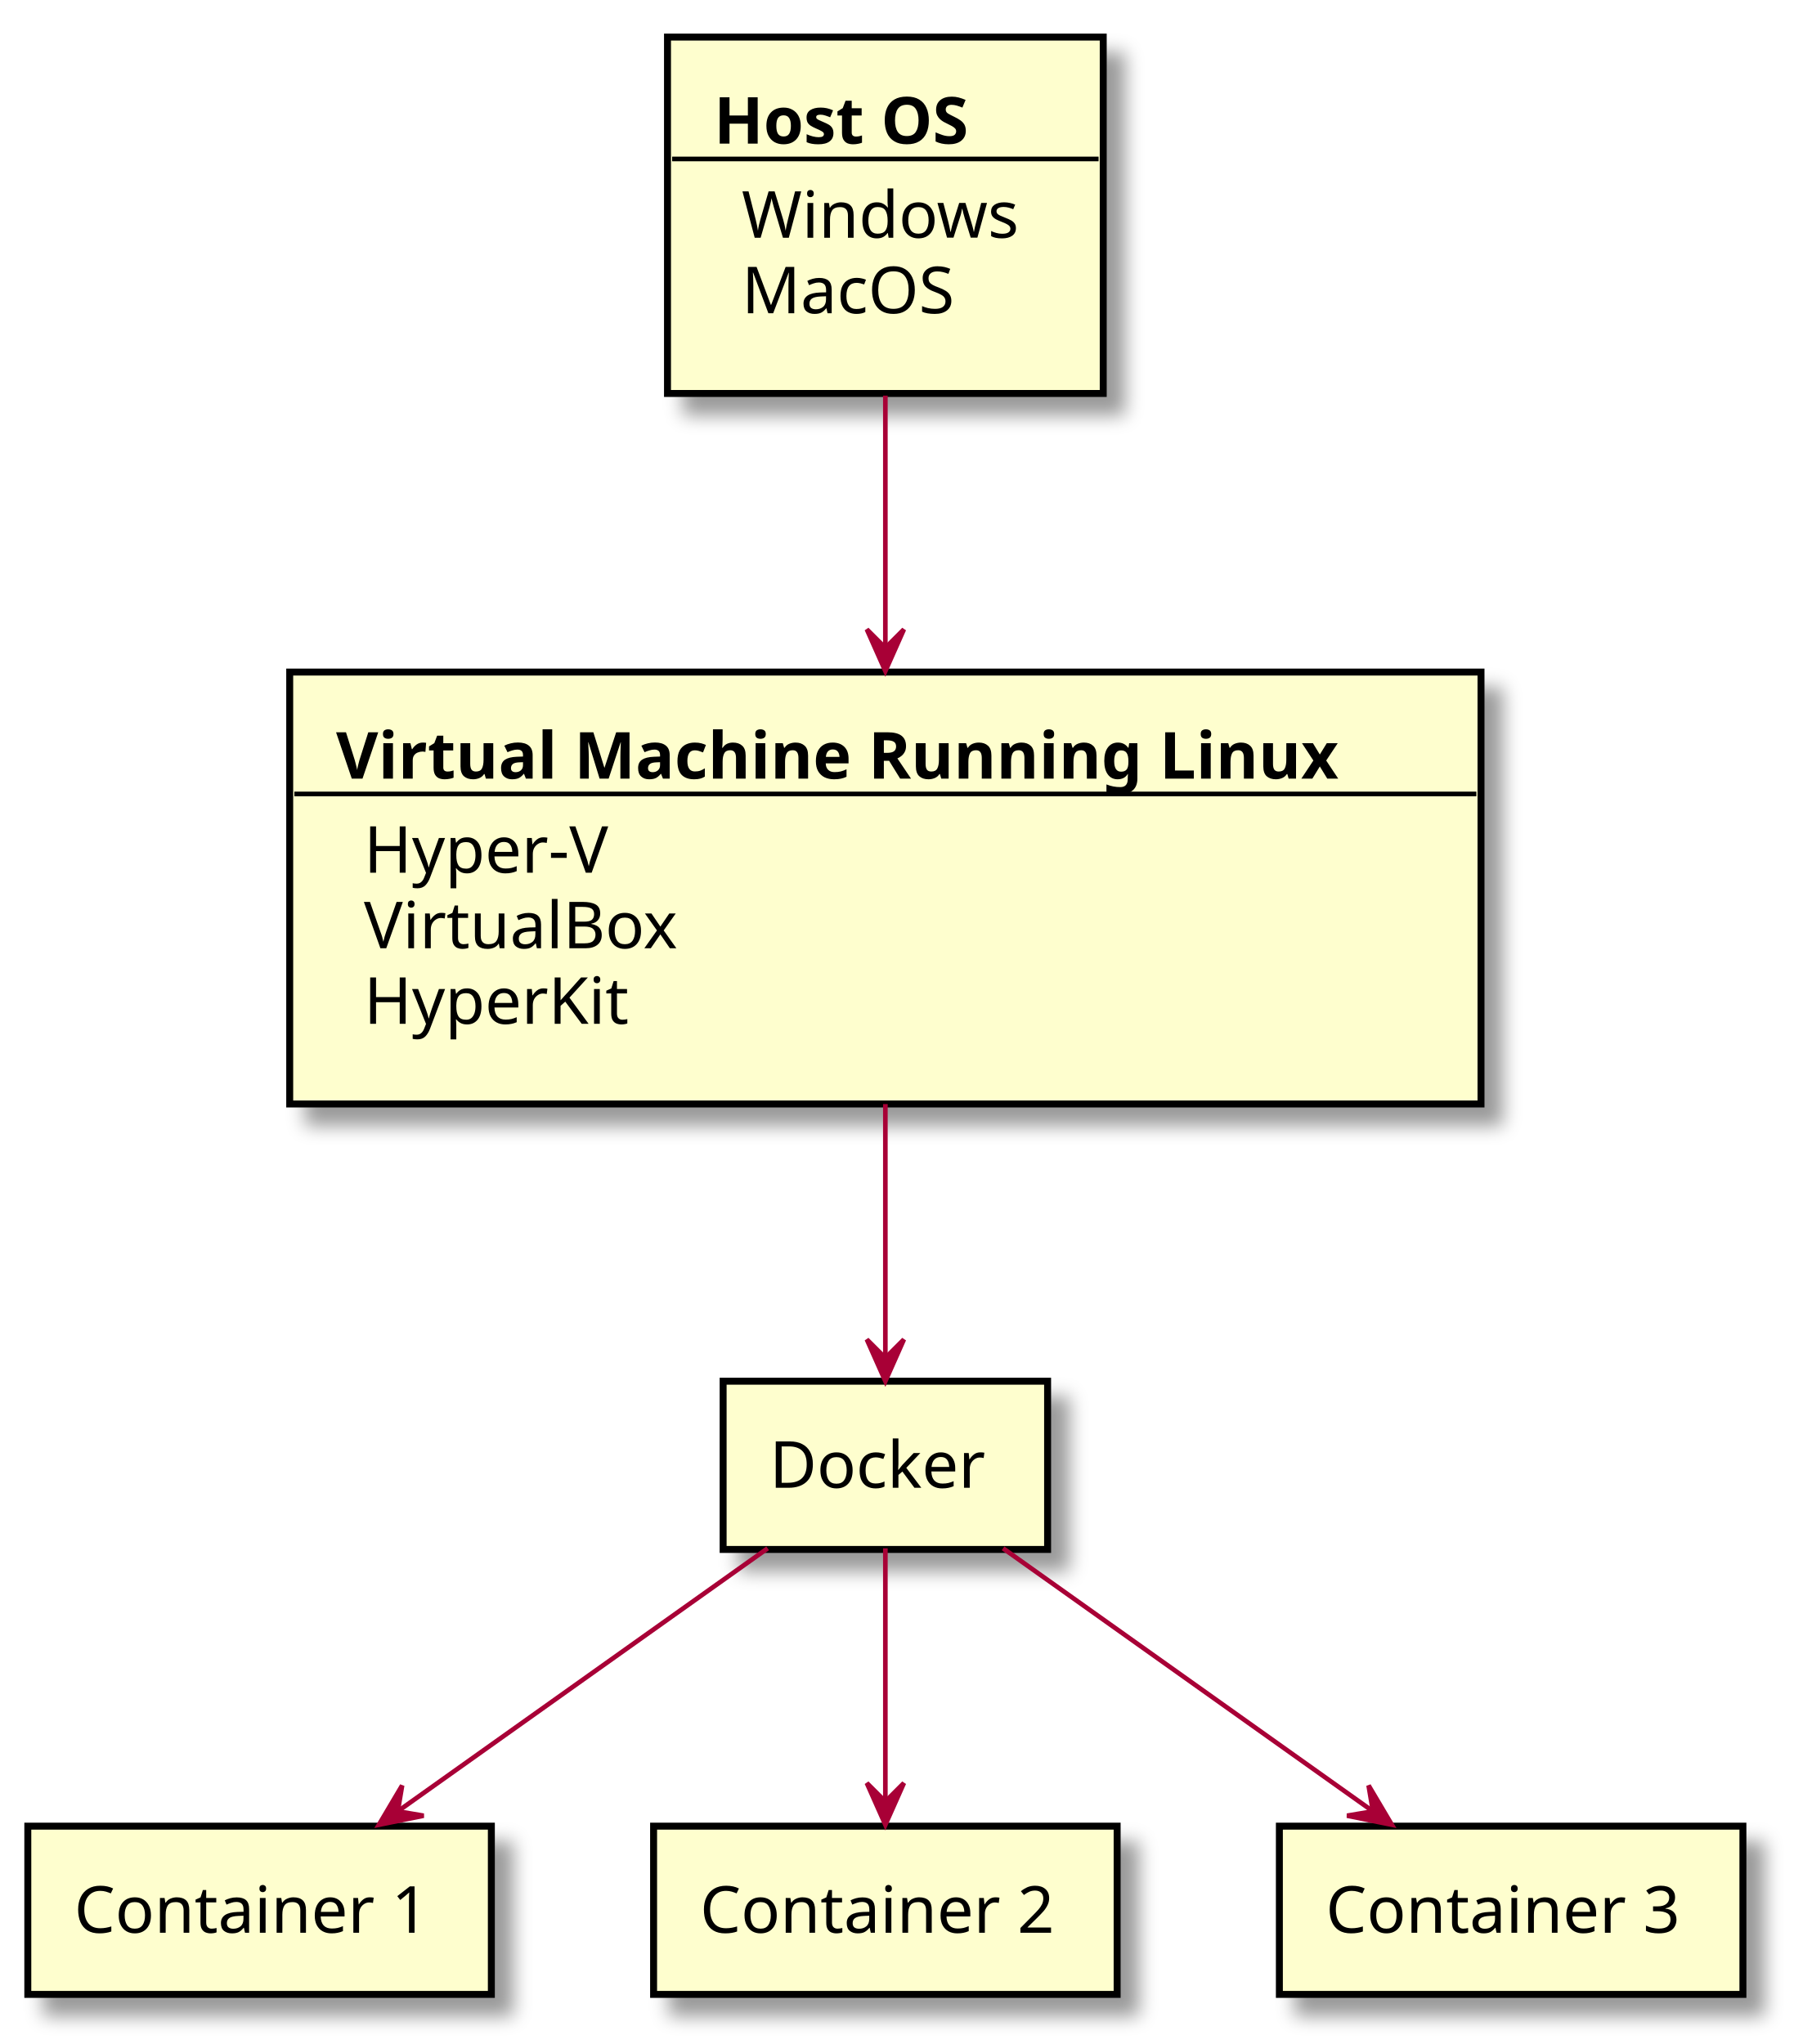
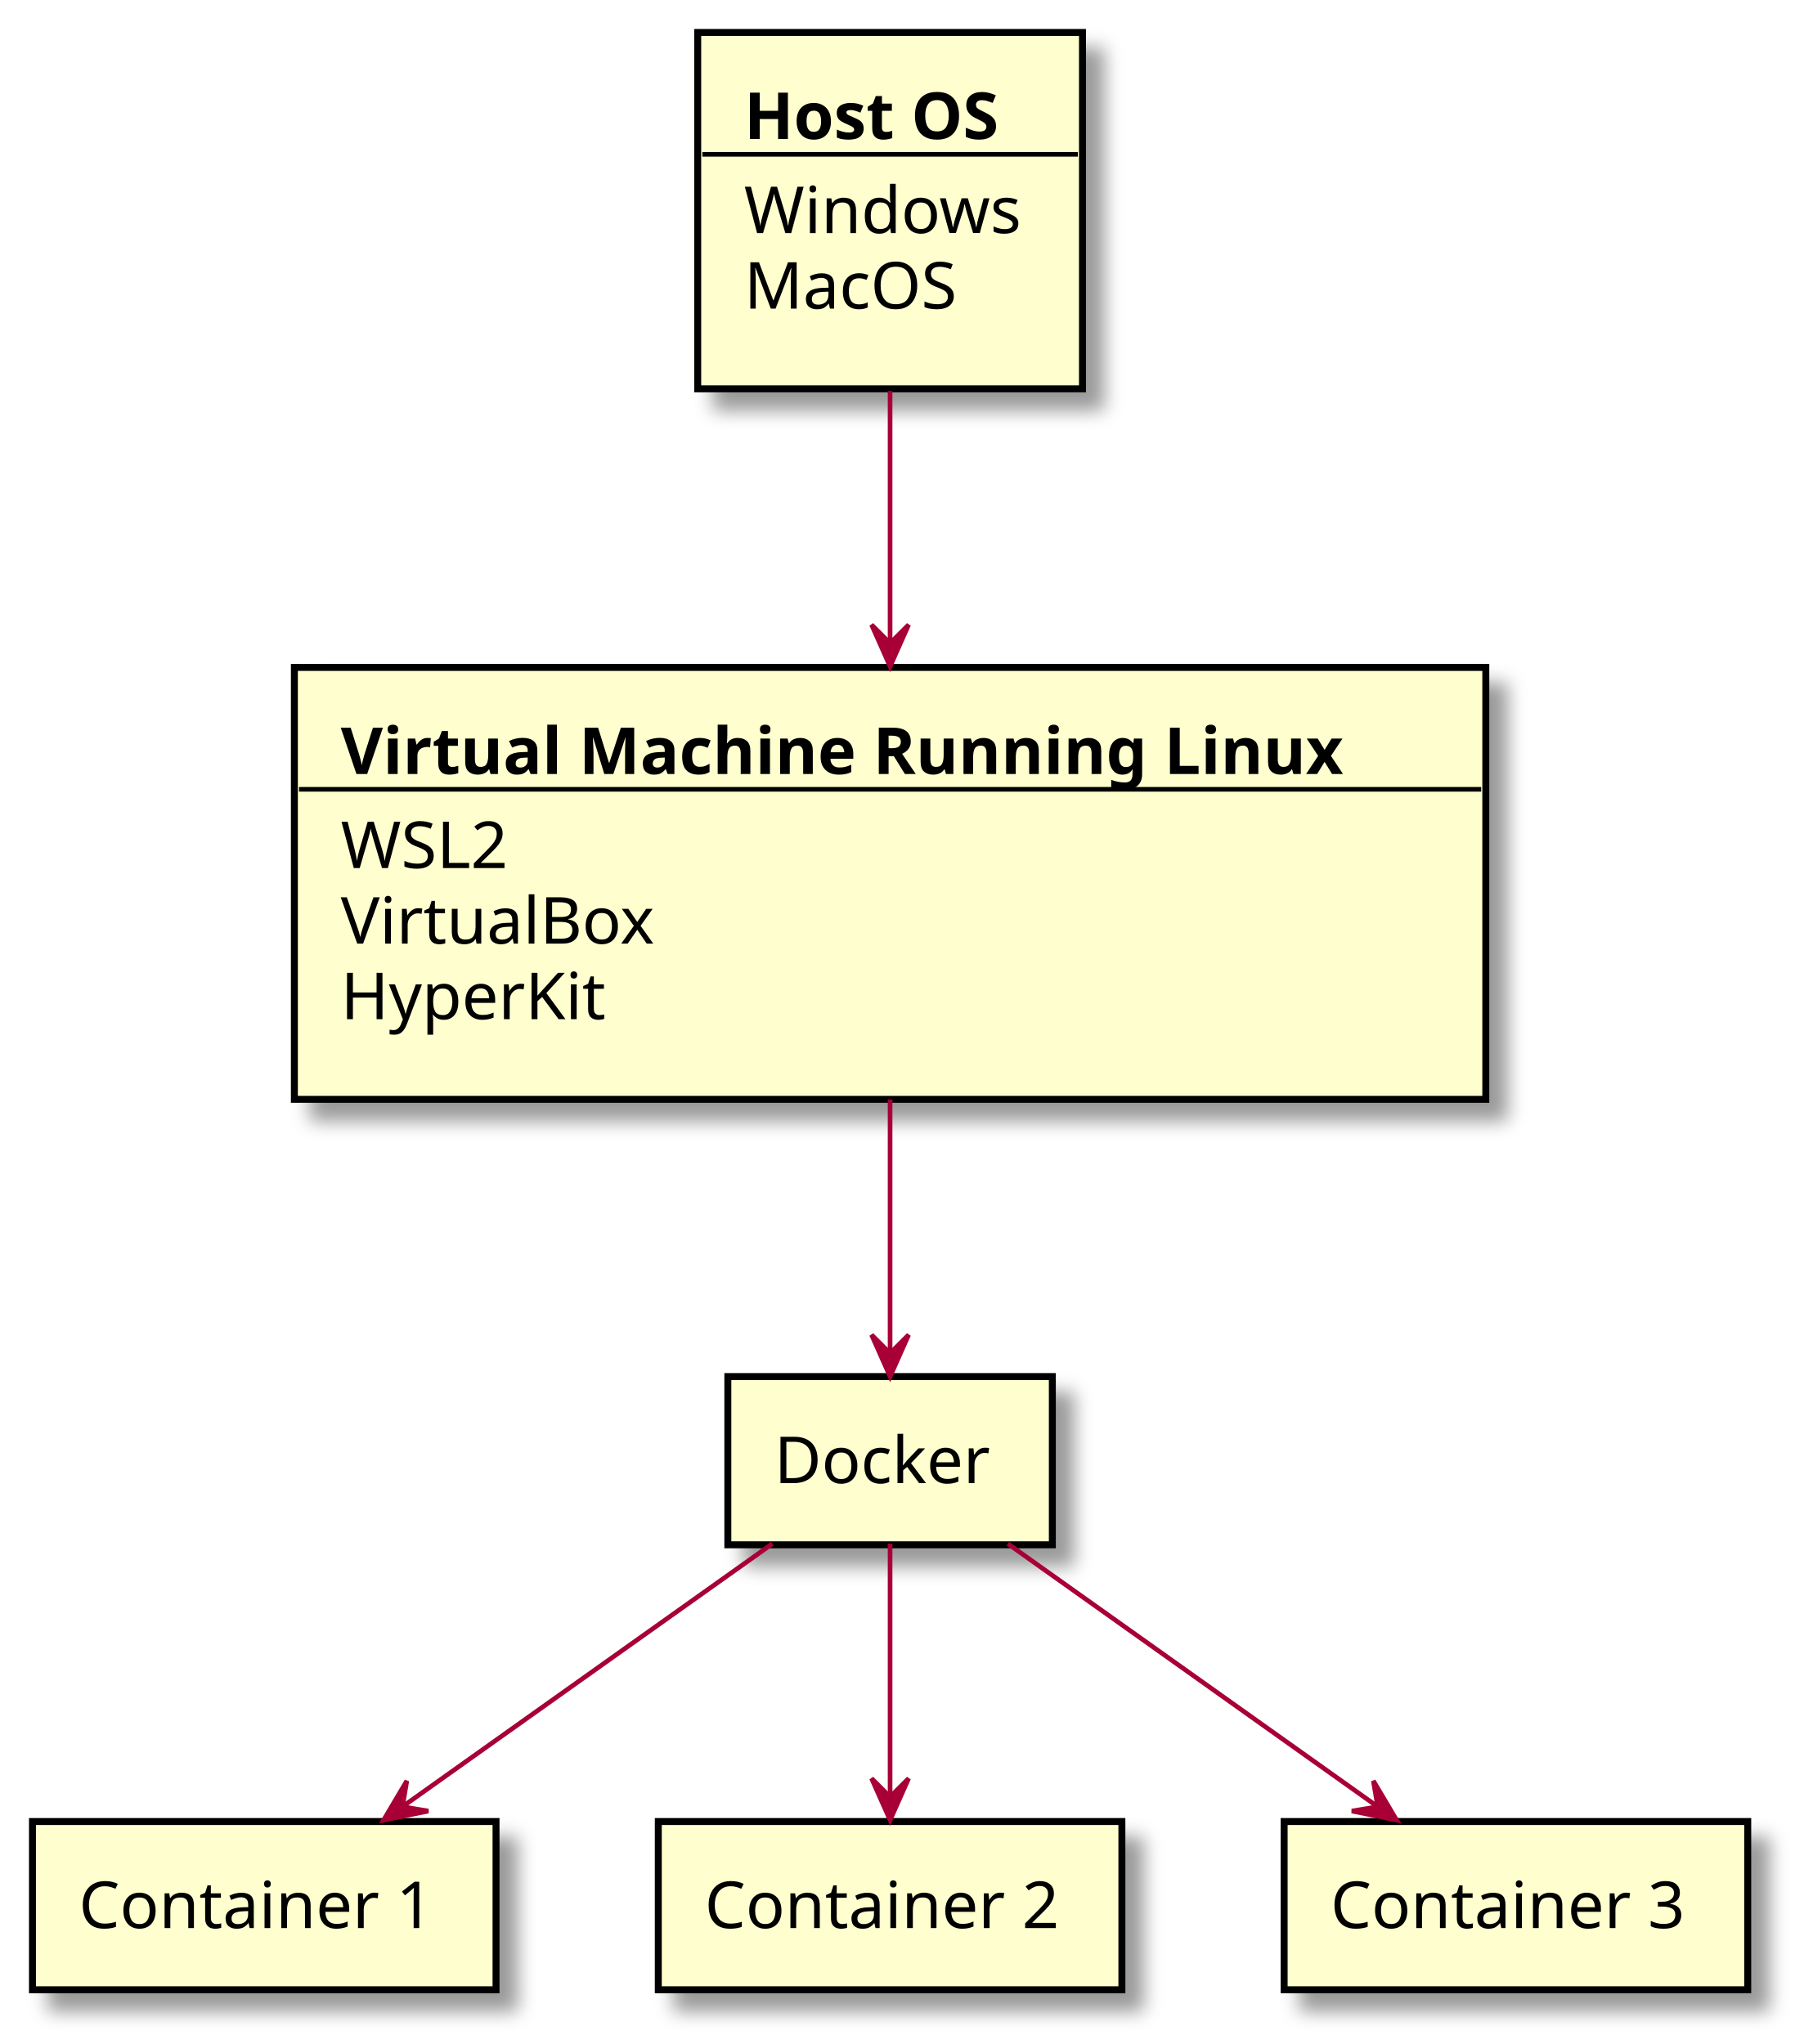
- <svg xmlns="http://www.w3.org/2000/svg" contentScriptType="application/ecmascript" contentStyleType="text/css" height="441px" preserveAspectRatio="none" style="width:387px;height:441px;" version="1.1" viewBox="0 0 387 441" width="387px" zoomAndPan="magnify">
+ <svg xmlns="http://www.w3.org/2000/svg" contentScriptType="application/ecmascript" contentStyleType="text/css" height="441px" preserveAspectRatio="none" style="width:389px;height:441px;" version="1.1" viewBox="0 0 389 441" width="389px" zoomAndPan="magnify">
  <defs>
-     <filter height="300%" id="f1m9phxbvm8ymh" width="300%" x="-1" y="-1">
+     <filter height="300%" id="f1nf1d8e4cihkc" width="300%" x="-1" y="-1">
      <feGaussianBlur result="blurOut" stdDeviation="2.0" />
      <feColorMatrix in="blurOut" result="blurOut2" type="matrix" values="0 0 0 0 0 0 0 0 0 0 0 0 0 0 0 0 0 0 .4 0" />
      <feOffset dx="4.0" dy="4.0" in="blurOut2" result="blurOut3" />
      <feBlend in="SourceGraphic" in2="blurOut3" mode="normal" />
    </filter>
  </defs>
  <g>
-     <rect fill="#FEFECE" filter="url(#f1m9phxbvm8ymh)" height="76.891" style="stroke: #000000; stroke-width: 1.5;" width="94" x="144" y="8" />
-     <text fill="#000000" font-family="sans-serif" font-size="14" font-weight="bold" lengthAdjust="spacingAndGlyphs" textLength="63" x="154" y="30.995">
-       Host OS
-     </text>
-     <line style="stroke: #000000; stroke-width: 1.0;" x1="145" x2="237" y1="34.297" y2="34.297" />
-     <text fill="#000000" font-family="sans-serif" font-size="14" lengthAdjust="spacingAndGlyphs" textLength="62" x="160" y="51.292">
-       Windows
-     </text>
-     <text fill="#000000" font-family="sans-serif" font-size="14" lengthAdjust="spacingAndGlyphs" textLength="48" x="160" y="67.589">
-       MacOS
-     </text>
-     <rect fill="#FEFECE" filter="url(#f1m9phxbvm8ymh)" height="93.188" style="stroke: #000000; stroke-width: 1.5;" width="257" x="62.5" y="145" />
-     <text fill="#000000" font-family="sans-serif" font-size="14" font-weight="bold" lengthAdjust="spacingAndGlyphs" textLength="237" x="72.5" y="167.995">
-       Virtual Machine Running Linux
-     </text>
-     <line style="stroke: #000000; stroke-width: 1.0;" x1="63.5" x2="318.5" y1="171.297" y2="171.297" />
-     <text fill="#000000" font-family="sans-serif" font-size="14" lengthAdjust="spacingAndGlyphs" textLength="54" x="78.5" y="188.292">
-       Hyper-V
-     </text>
-     <text fill="#000000" font-family="sans-serif" font-size="14" lengthAdjust="spacingAndGlyphs" textLength="68" x="78.5" y="204.589">
-       VirtualBox
-     </text>
-     <text fill="#000000" font-family="sans-serif" font-size="14" lengthAdjust="spacingAndGlyphs" textLength="57" x="78.5" y="220.886">
-       HyperKit
-     </text>
-     <rect fill="#FEFECE" filter="url(#f1m9phxbvm8ymh)" height="36.297" style="stroke: #000000; stroke-width: 1.5;" width="70" x="156" y="298" />
-     <text fill="#000000" font-family="sans-serif" font-size="14" lengthAdjust="spacingAndGlyphs" textLength="50" x="166" y="320.995">
-       Docker
-     </text>
-     <rect fill="#FEFECE" filter="url(#f1m9phxbvm8ymh)" height="36.297" style="stroke: #000000; stroke-width: 1.5;" width="100" x="6" y="394" />
-     <text fill="#000000" font-family="sans-serif" font-size="14" lengthAdjust="spacingAndGlyphs" textLength="80" x="16" y="416.995">
-       Container 1
-     </text>
-     <rect fill="#FEFECE" filter="url(#f1m9phxbvm8ymh)" height="36.297" style="stroke: #000000; stroke-width: 1.5;" width="100" x="141" y="394" />
-     <text fill="#000000" font-family="sans-serif" font-size="14" lengthAdjust="spacingAndGlyphs" textLength="80" x="151" y="416.995">
-       Container 2
-     </text>
-     <rect fill="#FEFECE" filter="url(#f1m9phxbvm8ymh)" height="36.297" style="stroke: #000000; stroke-width: 1.5;" width="100" x="276" y="394" />
-     <text fill="#000000" font-family="sans-serif" font-size="14" lengthAdjust="spacingAndGlyphs" textLength="80" x="286" y="416.995">
-       Container 3
-     </text>
-     <path d="M191,85.357 C191,102.073 191,121.855 191,139.785 " fill="none" id="host-&gt;vm" style="stroke: #A80036; stroke-width: 1.0;" />
-     <polygon fill="#A80036" points="191,144.789,195,135.789,191,139.789,187,135.789,191,144.789" style="stroke: #A80036; stroke-width: 1.0;" />
-     <path d="M191,238.213 C191,256.772 191,277.299 191,292.604 " fill="none" id="vm-&gt;docker" style="stroke: #A80036; stroke-width: 1.0;" />
-     <polygon fill="#A80036" points="191,297.993,195,288.993,191,292.993,187,288.993,191,297.993" style="stroke: #A80036; stroke-width: 1.0;" />
-     <path d="M165.607,334.057 C143.03,350.112 109.987,373.609 86.089,390.603 " fill="none" id="docker-&gt;container1" style="stroke: #A80036; stroke-width: 1.0;" />
-     <polygon fill="#A80036" points="81.738,393.698,91.39,391.742,85.812,390.8,86.754,385.222,81.738,393.698" style="stroke: #A80036; stroke-width: 1.0;" />
-     <path d="M191,334.057 C191,349.513 191,371.865 191,388.673 " fill="none" id="docker-&gt;container2" style="stroke: #A80036; stroke-width: 1.0;" />
-     <polygon fill="#A80036" points="191,393.698,195,384.698,191,388.698,187,384.698,191,393.698" style="stroke: #A80036; stroke-width: 1.0;" />
-     <path d="M216.393,334.057 C238.97,350.112 272.013,373.609 295.911,390.603 " fill="none" id="docker-&gt;container3" style="stroke: #A80036; stroke-width: 1.0;" />
-     <polygon fill="#A80036" points="300.262,393.698,295.246,385.222,296.188,390.8,290.61,391.742,300.262,393.698" style="stroke: #A80036; stroke-width: 1.0;" />
+     <rect fill="#FEFECE" filter="url(#f1nf1d8e4cihkc)" height="76.891" style="stroke:#000000;stroke-width:1.5;" width="83" x="150.5" y="7" />
+     <text fill="#000000" font-family="sans-serif" font-size="14" font-weight="bold" lengthAdjust="spacing" textLength="63" x="160.5" y="29.995">Host OS</text>
+     <line style="stroke:#000000;stroke-width:1.0;" x1="151.5" x2="232.5" y1="33.297" y2="33.297" />
+     <text fill="#000000" font-family="sans-serif" font-size="14" lengthAdjust="spacing" textLength="62" x="160.5" y="50.292">Windows</text>
+     <text fill="#000000" font-family="sans-serif" font-size="14" lengthAdjust="spacing" textLength="48" x="160.5" y="66.589">MacOS</text>
+     <rect fill="#FEFECE" filter="url(#f1nf1d8e4cihkc)" height="93.188" style="stroke:#000000;stroke-width:1.5;" width="257" x="63.5" y="144" />
+     <text fill="#000000" font-family="sans-serif" font-size="14" font-weight="bold" lengthAdjust="spacing" textLength="237" x="73.5" y="166.995">Virtual Machine Running Linux</text>
+     <line style="stroke:#000000;stroke-width:1.0;" x1="64.5" x2="319.5" y1="170.297" y2="170.297" />
+     <text fill="#000000" font-family="sans-serif" font-size="14" lengthAdjust="spacing" textLength="38" x="73.5" y="187.292">WSL2</text>
+     <text fill="#000000" font-family="sans-serif" font-size="14" lengthAdjust="spacing" textLength="68" x="73.5" y="203.589">VirtualBox</text>
+     <text fill="#000000" font-family="sans-serif" font-size="14" lengthAdjust="spacing" textLength="57" x="73.5" y="219.886">HyperKit</text>
+     <rect fill="#FEFECE" filter="url(#f1nf1d8e4cihkc)" height="36.297" style="stroke:#000000;stroke-width:1.5;" width="70" x="157" y="297" />
+     <text fill="#000000" font-family="sans-serif" font-size="14" lengthAdjust="spacing" textLength="50" x="167" y="319.995">Docker</text>
+     <rect fill="#FEFECE" filter="url(#f1nf1d8e4cihkc)" height="36.297" style="stroke:#000000;stroke-width:1.5;" width="100" x="7" y="393" />
+     <text fill="#000000" font-family="sans-serif" font-size="14" lengthAdjust="spacing" textLength="80" x="17" y="415.995">Container 1</text>
+     <rect fill="#FEFECE" filter="url(#f1nf1d8e4cihkc)" height="36.297" style="stroke:#000000;stroke-width:1.5;" width="100" x="142" y="393" />
+     <text fill="#000000" font-family="sans-serif" font-size="14" lengthAdjust="spacing" textLength="80" x="152" y="415.995">Container 2</text>
+     <rect fill="#FEFECE" filter="url(#f1nf1d8e4cihkc)" height="36.297" style="stroke:#000000;stroke-width:1.5;" width="100" x="277" y="393" />
+     <text fill="#000000" font-family="sans-serif" font-size="14" lengthAdjust="spacing" textLength="80" x="287" y="415.995">Container 3</text>
+     <path d="M192,84.357 C192,101.073 192,120.855 192,138.785 " fill="none" id="host-to-vm" style="stroke:#A80036;stroke-width:1.0;" />
+     <polygon fill="#A80036" points="192,143.789,196,134.789,192,138.789,188,134.789,192,143.789" style="stroke:#A80036;stroke-width:1.0;" />
+     <path d="M192,237.213 C192,255.772 192,276.299 192,291.604 " fill="none" id="vm-to-docker" style="stroke:#A80036;stroke-width:1.0;" />
+     <polygon fill="#A80036" points="192,296.993,196,287.993,192,291.993,188,287.993,192,296.993" style="stroke:#A80036;stroke-width:1.0;" />
+     <path d="M166.607,333.057 C144.03,349.112 110.987,372.609 87.089,389.603 " fill="none" id="docker-to-container1" style="stroke:#A80036;stroke-width:1.0;" />
+     <polygon fill="#A80036" points="82.738,392.698,92.39,390.742,86.812,389.8,87.754,384.222,82.738,392.698" style="stroke:#A80036;stroke-width:1.0;" />
+     <path d="M192,333.057 C192,348.513 192,370.865 192,387.673 " fill="none" id="docker-to-container2" style="stroke:#A80036;stroke-width:1.0;" />
+     <polygon fill="#A80036" points="192,392.698,196,383.698,192,387.698,188,383.698,192,392.698" style="stroke:#A80036;stroke-width:1.0;" />
+     <path d="M217.393,333.057 C239.97,349.112 273.013,372.609 296.911,389.603 " fill="none" id="docker-to-container3" style="stroke:#A80036;stroke-width:1.0;" />
+     <polygon fill="#A80036" points="301.262,392.698,296.246,384.222,297.188,389.8,291.61,390.742,301.262,392.698" style="stroke:#A80036;stroke-width:1.0;" />
  </g>
</svg>
